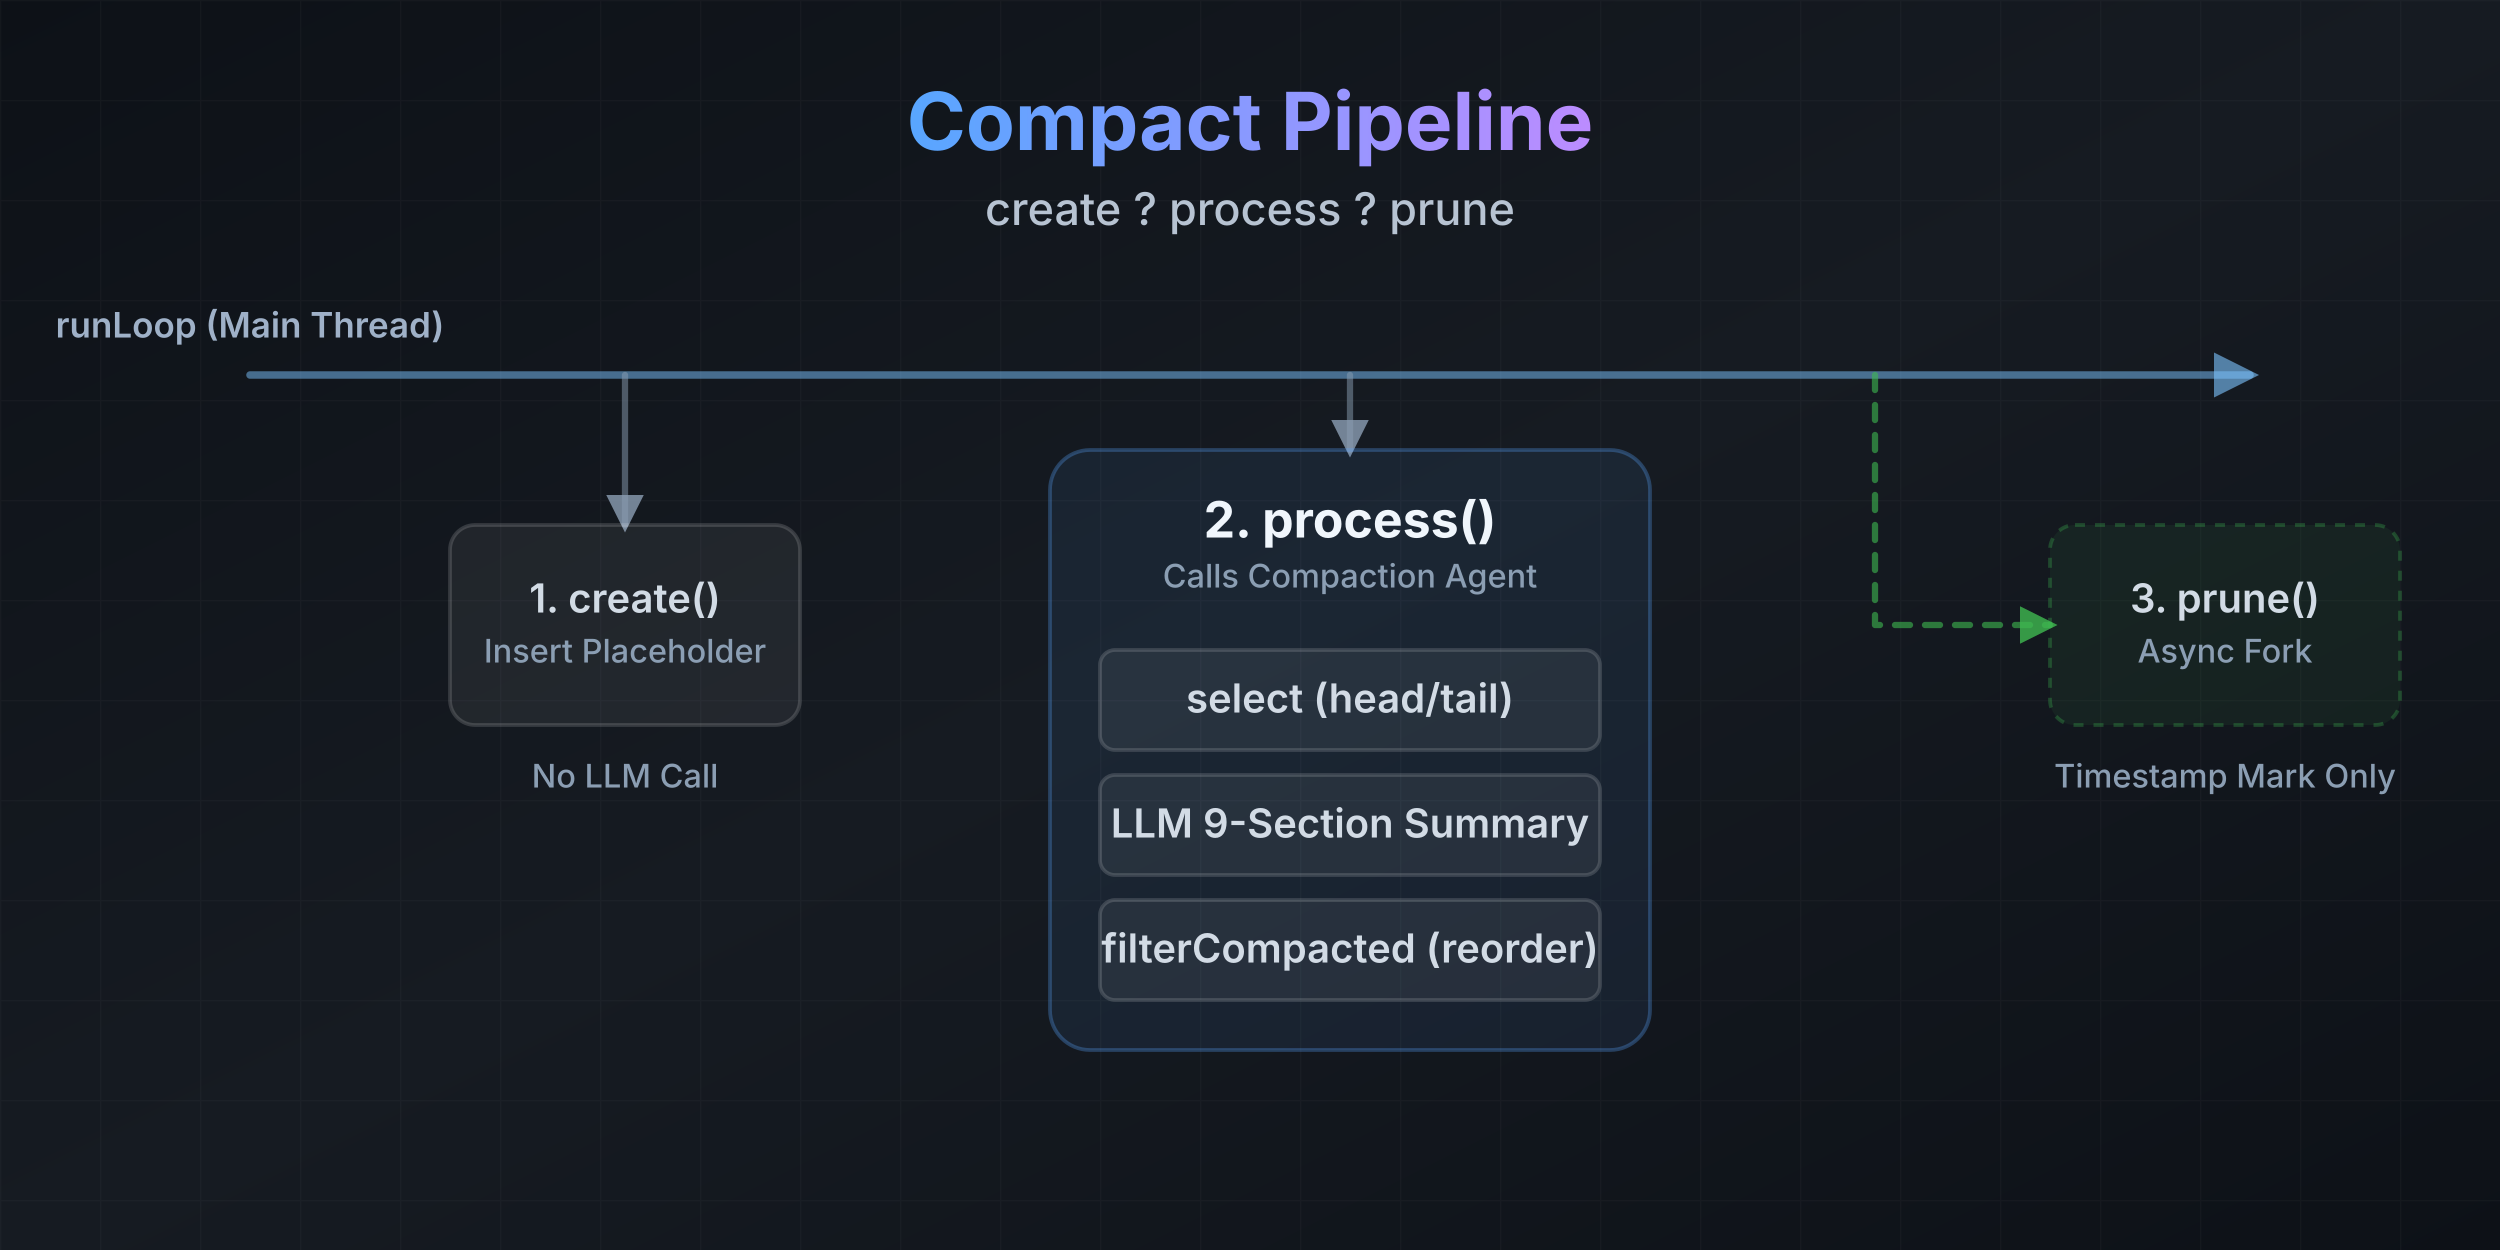
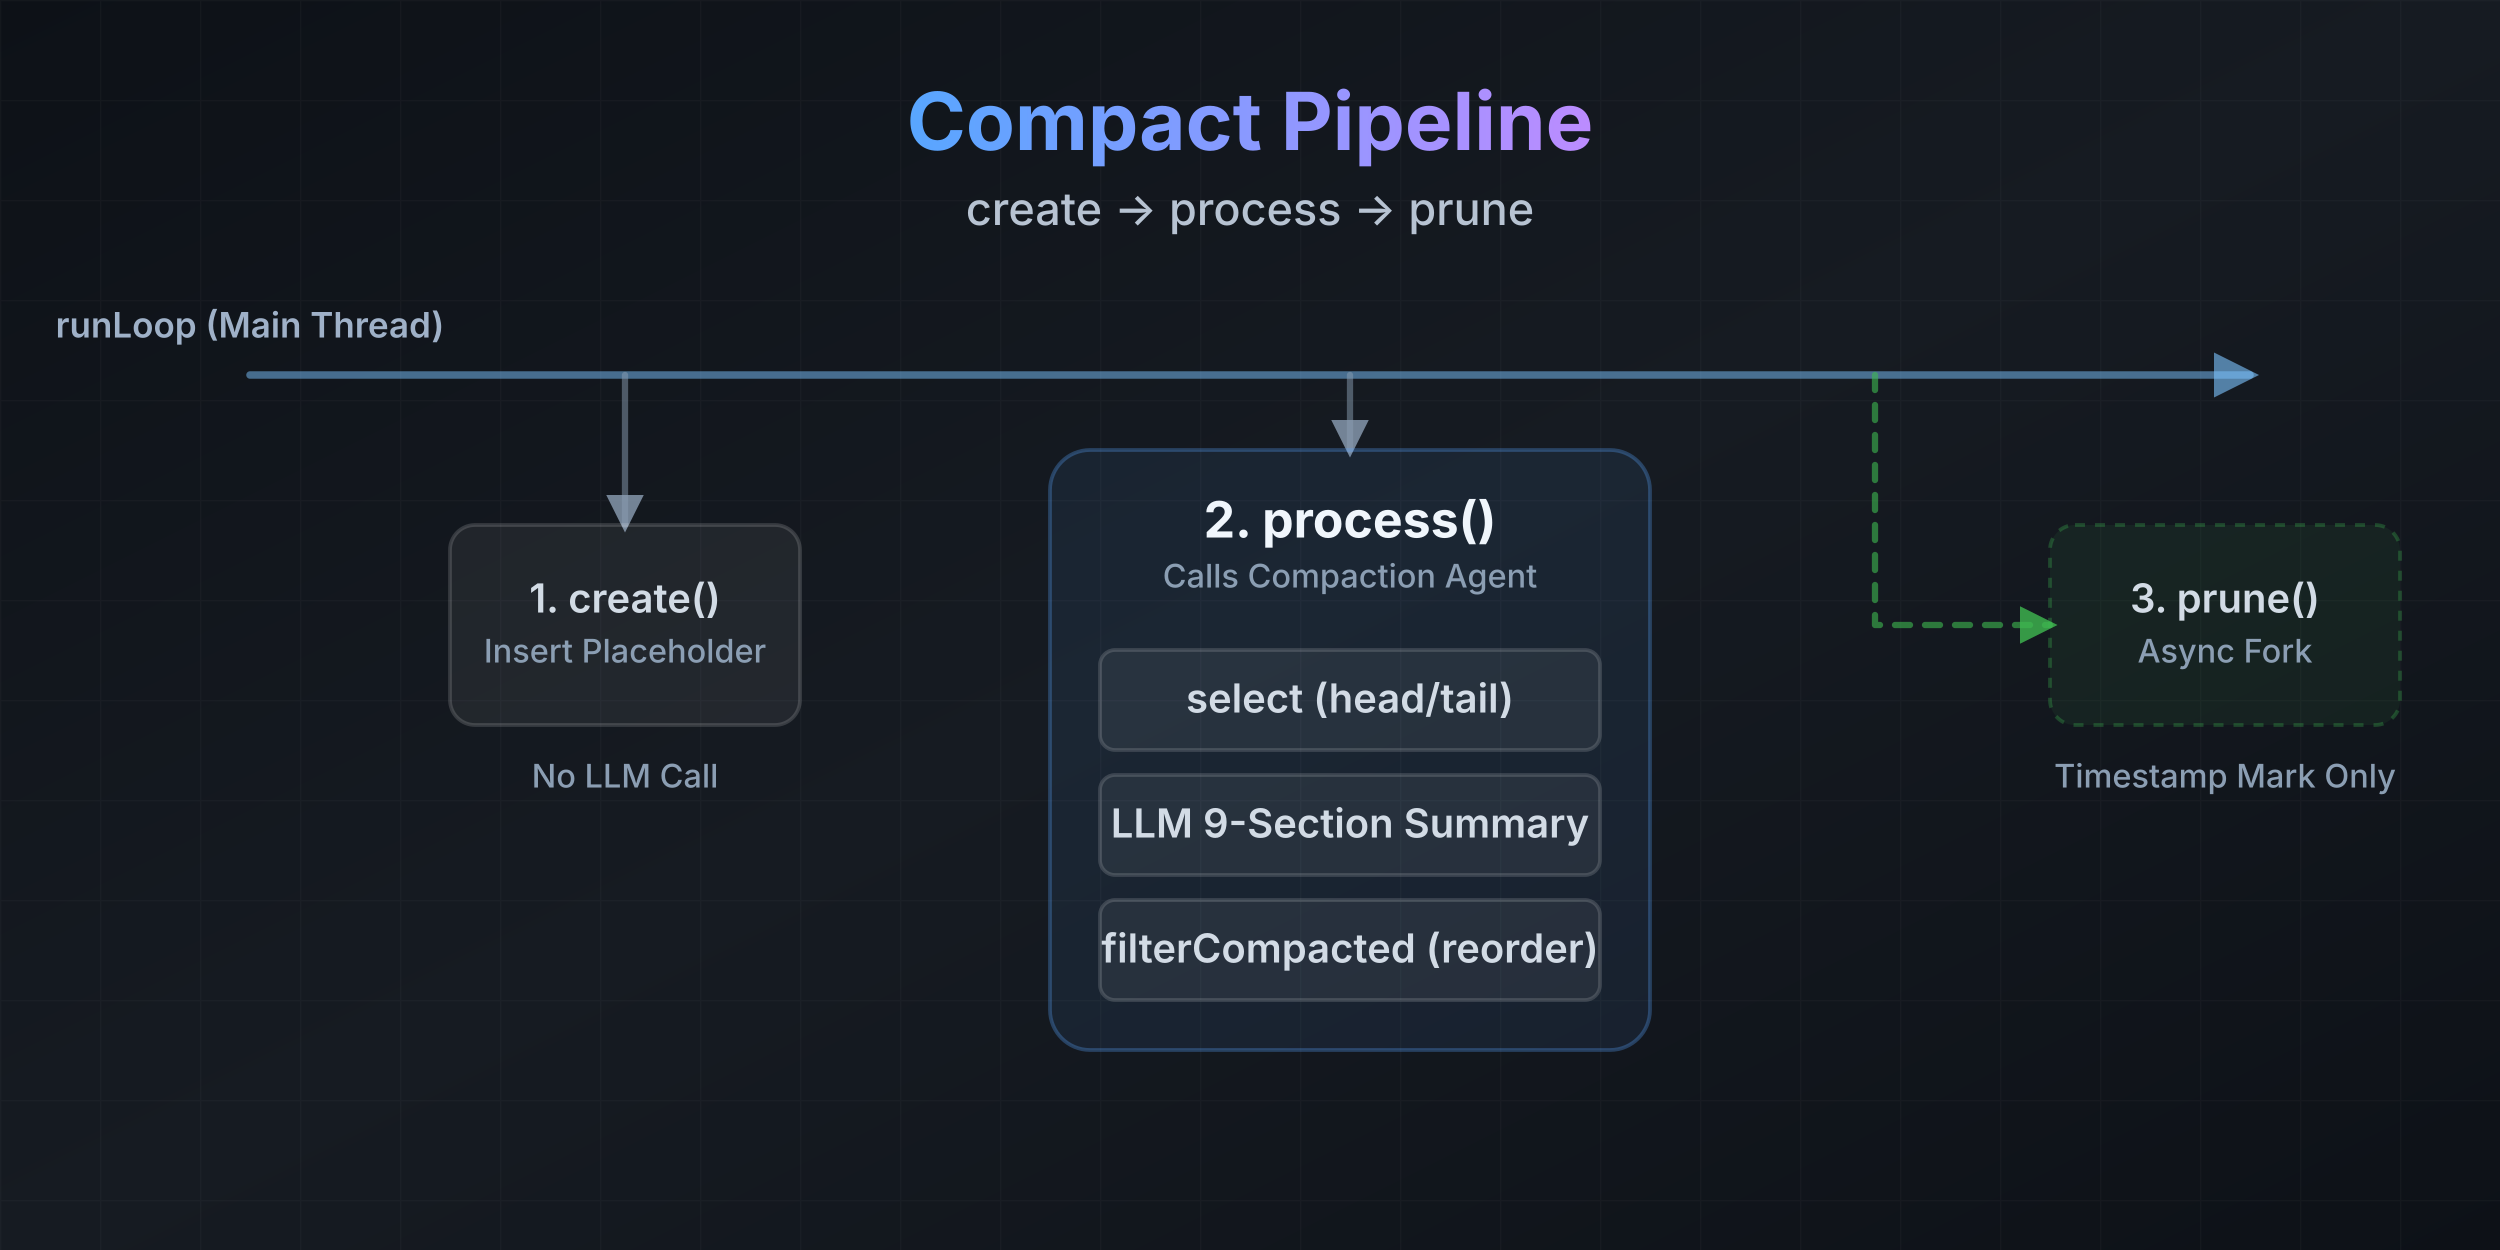
<svg xmlns="http://www.w3.org/2000/svg" viewBox="0 0 1000 500" width="1000" height="500" role="img" aria-label="Compact Pipeline">
  <style>
    text { font-family: "Inter", "SF Pro Display", -apple-system, BlinkMacSystemFont, "Segoe UI", sans-serif; }
    .title { font-size: 32px; font-weight: 700; fill: url(#titleGrad); }
    .subtitle { font-size: 18px; font-weight: 500; fill: #b7c3d2; }
    .card-title { font-size: 20px; font-weight: 700; fill: #f0f6fc; }
    .inner-text { font-size: 16px; font-weight: 600; fill: #d2dbe5; text-anchor: middle; }
    .inner-sub { font-size: 13px; font-weight: 500; fill: #8b9eb3; text-anchor: middle; }
    .arrow-text { font-size: 14px; font-weight: 600; fill: #9fb1c8; text-anchor: middle; }
    
    .card { fill: rgba(255,255,255,0.03); stroke: rgba(255,255,255,0.1); stroke-width: 2; }
    .inner-card { fill: rgba(255,255,255,0.06); stroke: rgba(255,255,255,0.15); stroke-width: 1.5; }
    .card-highlight { fill: rgba(88,166,255,0.08); stroke: rgba(88,166,255,0.3); stroke-width: 1.5; }
    .card-async { fill: rgba(63,185,80,0.08); stroke: rgba(63,185,80,0.3); stroke-width: 1.5; stroke-dasharray: 4 4; }
    
    .spine { fill: none; stroke: rgba(125,196,255,0.5); stroke-width: 3; stroke-linecap: round; stroke-linejoin: round; }
    .spine-async { fill: none; stroke: rgba(63,185,80,0.6); stroke-width: 2.5; stroke-linecap: round; stroke-linejoin: round; stroke-dasharray: 6 6; }
    .spine-gray { fill: none; stroke: rgba(139,158,179,0.5); stroke-width: 2.5; stroke-linecap: round; stroke-linejoin: round; }
  </style>
  <defs>
    <linearGradient id="bg" x1="0%" y1="0%" x2="100%" y2="100%">
      <stop offset="0%" stop-color="#0d1117" />
      <stop offset="50%" stop-color="#161b22" />
      <stop offset="100%" stop-color="#0d1117" />
    </linearGradient>
    <linearGradient id="titleGrad" x1="0%" y1="0%" x2="100%" y2="0%">
      <stop offset="0%" stop-color="#58a6ff" />
      <stop offset="100%" stop-color="#bc8cff" />
    </linearGradient>
    <pattern id="grid" width="40" height="40" patternUnits="userSpaceOnUse">
      <path d="M40 0 L0 0 0 40" fill="none" stroke="rgba(255,255,255,0.03)" stroke-width="1" />
    </pattern>
    <marker id="arrow" viewBox="0 0 10 10" refX="8" refY="5" markerWidth="6" markerHeight="6" orient="auto-start-reverse">
      <path d="M 0 0 L 10 5 L 0 10 z" fill="rgba(125,196,255,0.6)" />
    </marker>
    <marker id="arrow-async" viewBox="0 0 10 10" refX="8" refY="5" markerWidth="6" markerHeight="6" orient="auto-start-reverse">
      <path d="M 0 0 L 10 5 L 0 10 z" fill="rgba(63,185,80,0.8)" />
    </marker>
    <marker id="arrow-gray" viewBox="0 0 10 10" refX="8" refY="5" markerWidth="6" markerHeight="6" orient="auto-start-reverse">
      <path d="M 0 0 L 10 5 L 0 10 z" fill="rgba(139,158,179,0.8)" />
    </marker>
  </defs>
  <rect width="1000" height="500" fill="url(#bg)" />
  <rect width="1000" height="500" fill="url(#grid)" />
  <text x="500" y="60" text-anchor="middle" class="title">Compact Pipeline</text>
-   <text x="500" y="90" text-anchor="middle" class="subtitle">create ? process ? prune</text>
+   <text x="500" y="90" text-anchor="middle" class="subtitle">create → process → prune</text>
  <path d="M 100 150 L 900 150" class="spine" marker-end="url(#arrow)" />
  <text x="100" y="135" class="arrow-text" text-anchor="start">runLoop (Main Thread)</text>
  <path d="M 250 150 L 250 210" class="spine-gray" marker-end="url(#arrow-gray)" />
  <rect x="180" y="210" width="140" height="80" rx="10" class="inner-card" />
  <text x="250" y="245" class="inner-text">1. create()</text>
  <text x="250" y="265" class="inner-sub">Insert Placeholder</text>
  <text x="250" y="315" class="inner-sub" fill="#8b9eb3">No LLM Call</text>
  <path d="M 540 150 L 540 180" class="spine-gray" marker-end="url(#arrow-gray)" />
  <rect x="420" y="180" width="240" height="240" rx="16" class="card-highlight" />
  <text x="540" y="215" class="card-title" text-anchor="middle">2. process()</text>
  <text x="540" y="235" class="inner-sub" fill="#58a6ff">Calls Compaction Agent</text>
  <rect x="440" y="260" width="200" height="40" rx="6" class="inner-card" />
  <text x="540" y="285" class="inner-text" font-size="14">select (head/tail)</text>
  <rect x="440" y="310" width="200" height="40" rx="6" class="inner-card" />
  <text x="540" y="335" class="inner-text" font-size="14">LLM 9-Section Summary</text>
  <rect x="440" y="360" width="200" height="40" rx="6" class="inner-card" />
  <text x="540" y="385" class="inner-text" font-size="14">filterCompacted (reorder)</text>
  <path d="M 750 150 L 750 250 L 820 250" class="spine-async" marker-end="url(#arrow-async)" />
  <rect x="820" y="210" width="140" height="80" rx="10" class="card-async" />
  <text x="890" y="245" class="inner-text" fill="#3fb950">3. prune()</text>
  <text x="890" y="265" class="inner-sub" fill="#3fb950">Async Fork</text>
  <text x="890" y="315" class="inner-sub" fill="#8b9eb3">Timestamp Mark Only</text>
</svg>
